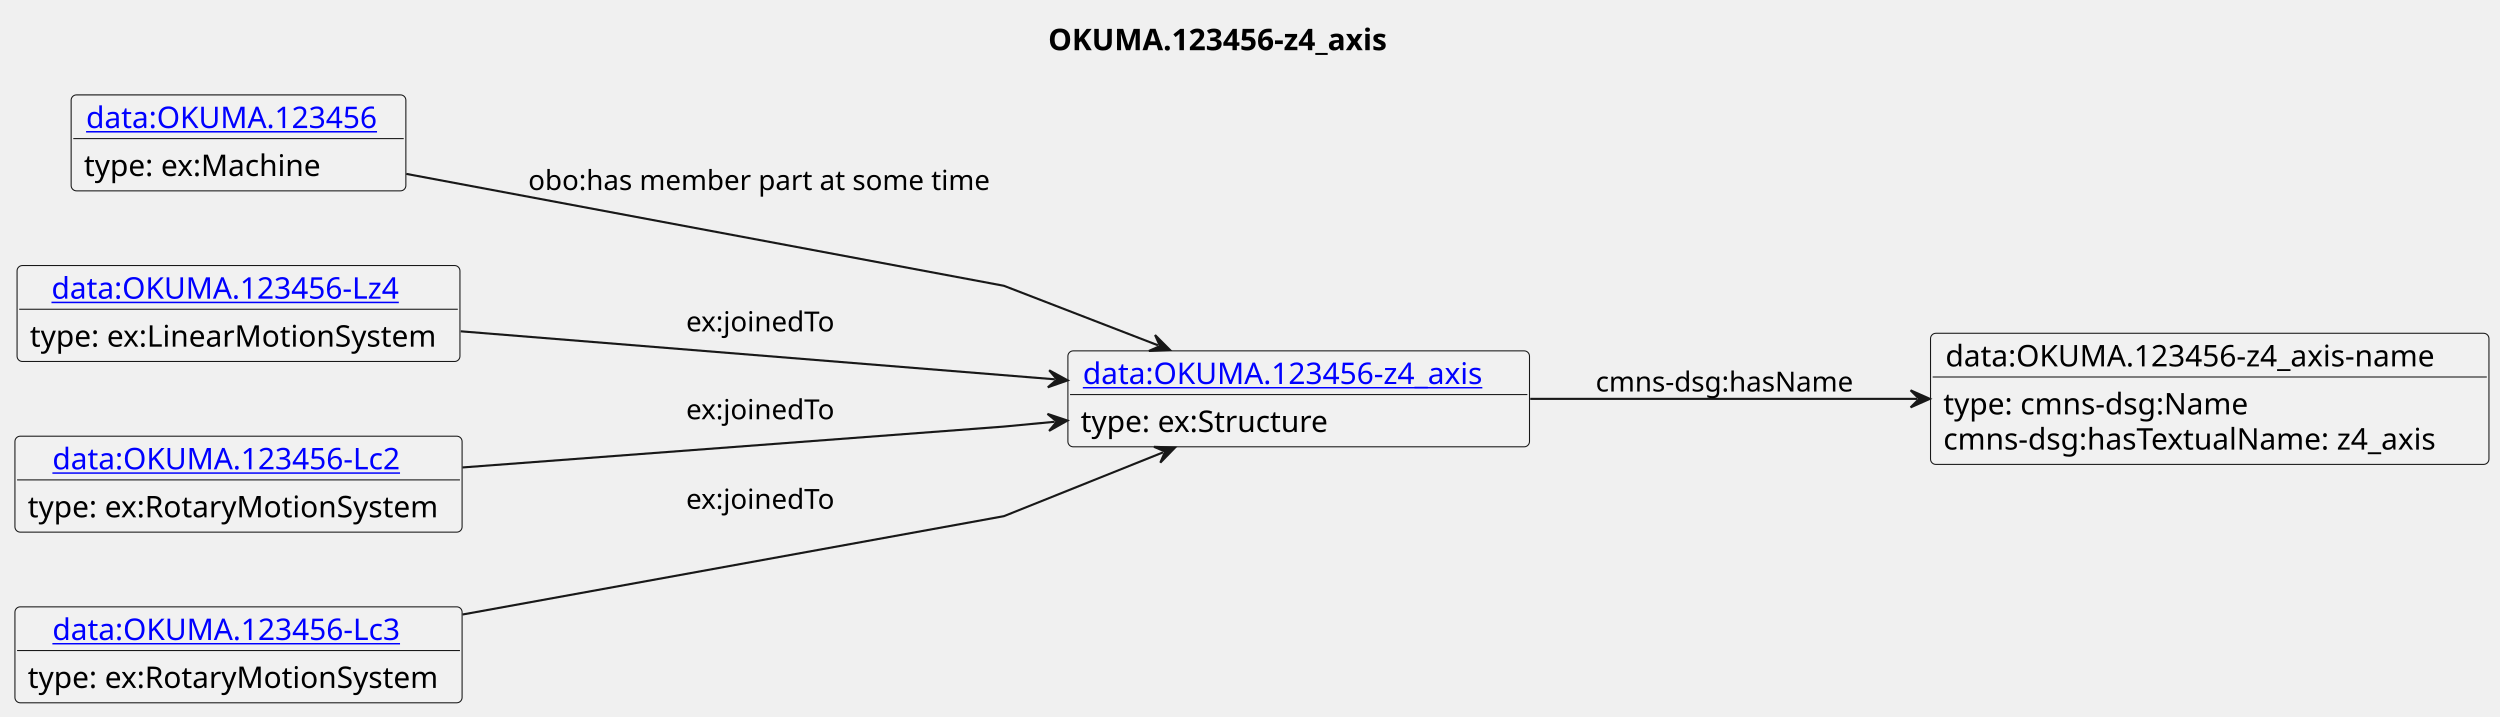
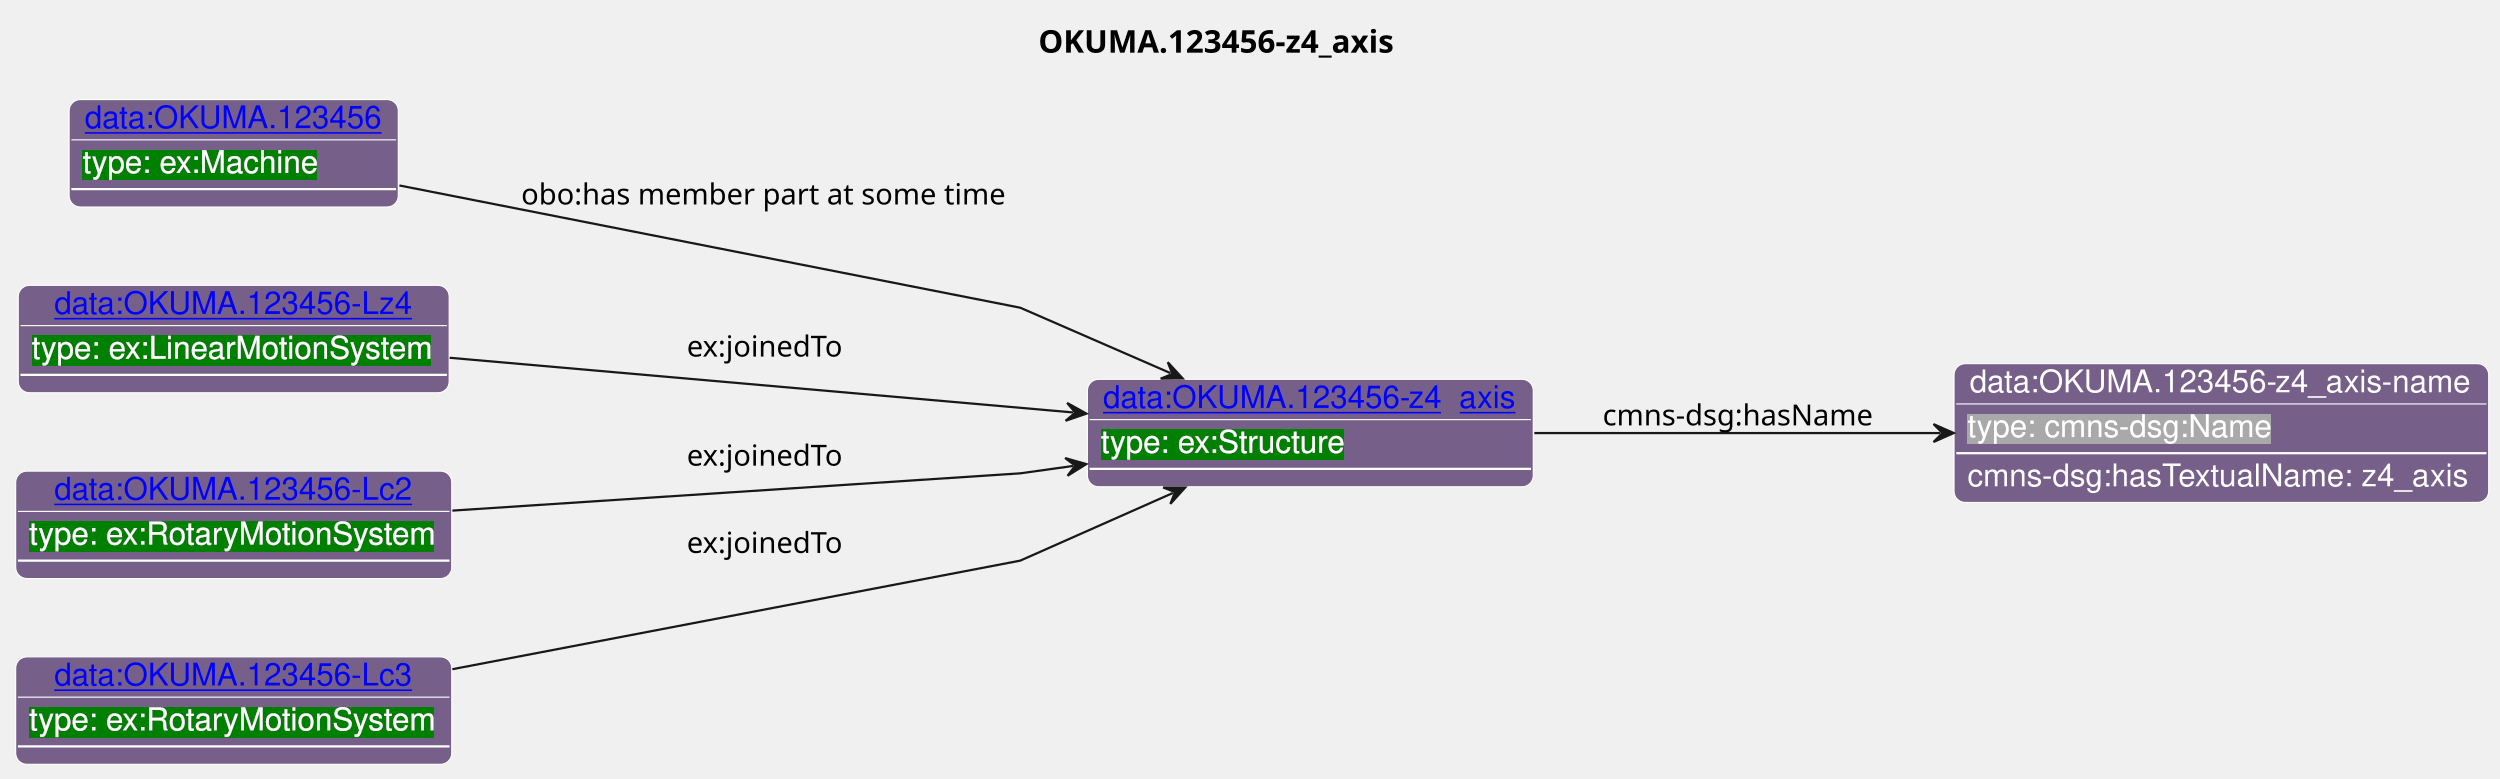
- <svg xmlns="http://www.w3.org/2000/svg" xmlns:xlink="http://www.w3.org/1999/xlink" contentStyleType="text/css" data-diagram-type="CLASS" height="336px" preserveAspectRatio="none" style="width:1172px;height:336px;background:#FFFFFF;" version="1.1" viewBox="0 0 1172 336" width="1172px" zoomAndPan="magnify">
-   <defs />
+ <svg xmlns="http://www.w3.org/2000/svg" xmlns:xlink="http://www.w3.org/1999/xlink" contentStyleType="text/css" data-diagram-type="CLASS" height="348px" preserveAspectRatio="none" style="width:1117px;height:348px;background:#FFFFFF;" version="1.1" viewBox="0 0 1117 348" width="1117px" zoomAndPan="magnify">
+   <defs>
+     <filter height="1" id="b18buau7k3crcy0" width="1" x="0" y="0">
+       <feFlood flood-color="#008000" result="flood" />
+       <feComposite in="SourceGraphic" in2="flood" operator="over" />
+     </filter>
+     <filter height="1" id="b18buau7k3crcy1" width="1" x="0" y="0">
+       <feFlood flood-color="#A9A9A9" result="flood" />
+       <feComposite in="SourceGraphic" in2="flood" operator="over" />
+     </filter>
+   </defs>
  <g>
-     <text fill="#000000" font-family="sans-serif" font-size="14" font-weight="bold" lengthAdjust="spacing" textLength="176.08" x="491.37" y="23.535">OKUMA.123456-z4_axis</text>
-     <g class="entity" data-entity="o1" data-source-line="4" data-uid="ent0002" id="entity_o1">
-       <rect fill="#F1F1F1" height="44.977" rx="2.5" ry="2.5" style="stroke:#181818;stroke-width:0.5;" width="216.398" x="500.63" y="164.488" />
+     <text fill="#000000" font-family="sans-serif" font-size="14" font-weight="bold" lengthAdjust="spacing" textLength="176.08" x="463.938" y="23.535">OKUMA.123456-z4_axis</text>
+     <g class="entity" data-entity="o1" data-source-line="21" data-uid="ent0002" id="entity_o1">
+       <rect fill="#76608A" height="48" rx="5" ry="5" style="stroke:#FFFFFF;stroke-width:0.5;" width="199.213" x="485.85" y="169.488" />
      <a href="./OKUMA.123456-z4_axis.html" target="_top" title="./OKUMA.123456-z4_axis.html" xlink:actuate="onRequest" xlink:href="./OKUMA.123456-z4_axis.html" xlink:show="new" xlink:title="./OKUMA.123456-z4_axis.html" xlink:type="simple">
-         <text fill="#0000FF" font-family="sans-serif" font-size="14" lengthAdjust="spacing" text-decoration="underline" textLength="202.398" x="507.63" y="180.023">data:OKUMA.123456-z4_axis</text>
+         <text fill="#0000FF" font-family="Helvetica" font-size="14" lengthAdjust="spacing" text-decoration="underline" textLength="185.213" x="492.85" y="182.269">data:OKUMA.123456-z4_axis</text>
      </a>
-       <line style="stroke:#181818;stroke-width:0.5;" x1="501.63" x2="716.028" y1="184.977" y2="184.977" />
-       <text fill="#000000" font-family="sans-serif" font-size="14" lengthAdjust="spacing" textLength="120.654" x="506.63" y="202.512">type: ex:Structure</text>
+       <line style="stroke:#FFFFFF;stroke-width:0.5;" x1="486.85" x2="684.063" y1="187.488" y2="187.488" />
+       <text fill="#FFFFFF" filter="url(#b18buau7k3crcy0)" font-family="Helvetica" font-size="14" lengthAdjust="spacing" textLength="109.717" x="491.85" y="202.269">type: ex:Structure</text>
+       <line style="stroke:#FFFFFF;stroke-width:1;" x1="486.85" x2="684.063" y1="209.488" y2="209.488" />
    </g>
-     <g class="entity" data-entity="o2" data-source-line="7" data-uid="ent0003" id="entity_o2">
-       <rect fill="#F1F1F1" height="61.465" rx="2.5" ry="2.5" style="stroke:#181818;stroke-width:0.5;" width="261.789" x="905.03" y="156.248" />
-       <text fill="#000000" font-family="sans-serif" font-size="14" lengthAdjust="spacing" textLength="247.789" x="912.03" y="171.783">data:OKUMA.123456-z4_axis-name</text>
-       <line style="stroke:#181818;stroke-width:0.5;" x1="906.03" x2="1165.819" y1="176.737" y2="176.737" />
-       <text fill="#000000" font-family="sans-serif" font-size="14" lengthAdjust="spacing" textLength="150.24" x="911.03" y="194.272">type: cmns-dsg:Name</text>
-       <text fill="#000000" font-family="sans-serif" font-size="14" lengthAdjust="spacing" textLength="246.955" x="911.03" y="210.76">cmns-dsg:hasTextualName: z4_axis</text>
+     <g class="entity" data-entity="o2" data-source-line="25" data-uid="ent0003" id="entity_o2">
+       <rect fill="#76608A" height="62" rx="5" ry="5" style="stroke:#FFFFFF;stroke-width:0.5;" width="238.895" x="873.06" y="162.488" />
+       <text fill="#FFFFFF" font-family="Helvetica" font-size="14" lengthAdjust="spacing" textLength="224.895" x="880.06" y="175.269">data:OKUMA.123456-z4_axis-name</text>
+       <line style="stroke:#FFFFFF;stroke-width:0.5;" x1="874.06" x2="1110.956" y1="180.488" y2="180.488" />
+       <text fill="#FFFFFF" filter="url(#b18buau7k3crcy1)" font-family="Helvetica" font-size="14" lengthAdjust="spacing" textLength="136.158" x="879.06" y="195.269">type: cmns-dsg:Name</text>
+       <line style="stroke:#FFFFFF;stroke-width:1;" x1="874.06" x2="1110.956" y1="202.488" y2="202.488" />
+       <text fill="#FFFFFF" font-family="Helvetica" font-size="14" lengthAdjust="spacing" textLength="225.648" x="879.06" y="217.269">cmns-dsg:hasTextualName: z4_axis</text>
    </g>
-     <g class="entity" data-entity="o3" data-source-line="10" data-uid="ent0004" id="entity_o3">
-       <rect fill="#F1F1F1" height="44.977" rx="2.5" ry="2.5" style="stroke:#181818;stroke-width:0.5;" width="156.919" x="33.35" y="44.488" />
+     <g class="entity" data-entity="o3" data-source-line="29" data-uid="ent0004" id="entity_o3">
+       <rect fill="#76608A" height="48" rx="5" ry="5" style="stroke:#FFFFFF;stroke-width:0.5;" width="147.082" x="30.88" y="44.488" />
      <a href="./OKUMA.123456.html" target="_top" title="./OKUMA.123456.html" xlink:actuate="onRequest" xlink:href="./OKUMA.123456.html" xlink:show="new" xlink:title="./OKUMA.123456.html" xlink:type="simple">
-         <text fill="#0000FF" font-family="sans-serif" font-size="14" lengthAdjust="spacing" text-decoration="underline" textLength="142.919" x="40.35" y="60.023">data:OKUMA.123456</text>
+         <text fill="#0000FF" font-family="Helvetica" font-size="14" lengthAdjust="spacing" text-decoration="underline" textLength="133.082" x="37.88" y="57.269">data:OKUMA.123456</text>
      </a>
-       <line style="stroke:#181818;stroke-width:0.5;" x1="34.35" x2="189.269" y1="64.977" y2="64.977" />
-       <text fill="#000000" font-family="sans-serif" font-size="14" lengthAdjust="spacing" textLength="115.022" x="39.35" y="82.512">type: ex:Machine</text>
+       <line style="stroke:#FFFFFF;stroke-width:0.5;" x1="31.88" x2="176.962" y1="62.488" y2="62.488" />
+       <text fill="#FFFFFF" filter="url(#b18buau7k3crcy0)" font-family="Helvetica" font-size="14" lengthAdjust="spacing" textLength="105.834" x="36.88" y="77.269">type: ex:Machine</text>
+       <line style="stroke:#FFFFFF;stroke-width:1;" x1="31.88" x2="176.962" y1="84.488" y2="84.488" />
    </g>
-     <g class="entity" data-entity="o4" data-source-line="13" data-uid="ent0005" id="entity_o4">
-       <rect fill="#F1F1F1" height="44.977" rx="2.5" ry="2.5" style="stroke:#181818;stroke-width:0.5;" width="207.624" x="8" y="124.488" />
+     <g class="entity" data-entity="o4" data-source-line="33" data-uid="ent0005" id="entity_o4">
+       <rect fill="#76608A" height="48" rx="5" ry="5" style="stroke:#FFFFFF;stroke-width:0.5;" width="192.53" x="8.16" y="127.488" />
      <a href="./OKUMA.123456-Lz4.html" target="_top" title="./OKUMA.123456-Lz4.html" xlink:actuate="onRequest" xlink:href="./OKUMA.123456-Lz4.html" xlink:show="new" xlink:title="./OKUMA.123456-Lz4.html" xlink:type="simple">
-         <text fill="#0000FF" font-family="sans-serif" font-size="14" lengthAdjust="spacing" text-decoration="underline" textLength="175.362" x="24.131" y="140.023">data:OKUMA.123456-Lz4</text>
+         <text fill="#0000FF" font-family="Helvetica" font-size="14" lengthAdjust="spacing" text-decoration="underline" textLength="160.316" x="24.267" y="140.269">data:OKUMA.123456-Lz4</text>
      </a>
-       <line style="stroke:#181818;stroke-width:0.5;" x1="9" x2="214.624" y1="144.977" y2="144.977" />
-       <text fill="#000000" font-family="sans-serif" font-size="14" lengthAdjust="spacing" textLength="195.624" x="14" y="162.512">type: ex:LinearMotionSystem</text>
+       <line style="stroke:#FFFFFF;stroke-width:0.5;" x1="9.16" x2="199.69" y1="145.488" y2="145.488" />
+       <text fill="#FFFFFF" filter="url(#b18buau7k3crcy0)" font-family="Helvetica" font-size="14" lengthAdjust="spacing" textLength="180.53" x="14.16" y="160.269">type: ex:LinearMotionSystem</text>
+       <line style="stroke:#FFFFFF;stroke-width:1;" x1="9.16" x2="199.69" y1="167.488" y2="167.488" />
    </g>
-     <g class="entity" data-entity="o5" data-source-line="16" data-uid="ent0006" id="entity_o5">
-       <rect fill="#F1F1F1" height="44.977" rx="2.5" ry="2.5" style="stroke:#181818;stroke-width:0.5;" width="209.627" x="7" y="204.488" />
+     <g class="entity" data-entity="o5" data-source-line="37" data-uid="ent0006" id="entity_o5">
+       <rect fill="#76608A" height="48" rx="5" ry="5" style="stroke:#FFFFFF;stroke-width:0.5;" width="194.848" x="7" y="210.488" />
      <a href="./OKUMA.123456-Lc2.html" target="_top" title="./OKUMA.123456-Lc2.html" xlink:actuate="onRequest" xlink:href="./OKUMA.123456-Lc2.html" xlink:show="new" xlink:title="./OKUMA.123456-Lc2.html" xlink:type="simple">
-         <text fill="#0000FF" font-family="sans-serif" font-size="14" lengthAdjust="spacing" text-decoration="underline" textLength="174.508" x="24.56" y="220.023">data:OKUMA.123456-Lc2</text>
+         <text fill="#0000FF" font-family="Helvetica" font-size="14" lengthAdjust="spacing" text-decoration="underline" textLength="160.316" x="24.266" y="223.269">data:OKUMA.123456-Lc2</text>
      </a>
-       <line style="stroke:#181818;stroke-width:0.5;" x1="8" x2="215.627" y1="224.977" y2="224.977" />
-       <text fill="#000000" font-family="sans-serif" font-size="14" lengthAdjust="spacing" textLength="197.627" x="13" y="242.512">type: ex:RotaryMotionSystem</text>
+       <line style="stroke:#FFFFFF;stroke-width:0.5;" x1="8" x2="200.848" y1="228.488" y2="228.488" />
+       <text fill="#FFFFFF" filter="url(#b18buau7k3crcy0)" font-family="Helvetica" font-size="14" lengthAdjust="spacing" textLength="182.848" x="13" y="243.269">type: ex:RotaryMotionSystem</text>
+       <line style="stroke:#FFFFFF;stroke-width:1;" x1="8" x2="200.848" y1="250.488" y2="250.488" />
    </g>
-     <g class="entity" data-entity="o6" data-source-line="19" data-uid="ent0007" id="entity_o6">
-       <rect fill="#F1F1F1" height="44.977" rx="2.5" ry="2.5" style="stroke:#181818;stroke-width:0.5;" width="209.627" x="7" y="284.488" />
+     <g class="entity" data-entity="o6" data-source-line="41" data-uid="ent0007" id="entity_o6">
+       <rect fill="#76608A" height="48" rx="5" ry="5" style="stroke:#FFFFFF;stroke-width:0.5;" width="194.848" x="7" y="293.488" />
      <a href="./OKUMA.123456-Lc3.html" target="_top" title="./OKUMA.123456-Lc3.html" xlink:actuate="onRequest" xlink:href="./OKUMA.123456-Lc3.html" xlink:show="new" xlink:title="./OKUMA.123456-Lc3.html" xlink:type="simple">
-         <text fill="#0000FF" font-family="sans-serif" font-size="14" lengthAdjust="spacing" text-decoration="underline" textLength="174.508" x="24.56" y="300.023">data:OKUMA.123456-Lc3</text>
+         <text fill="#0000FF" font-family="Helvetica" font-size="14" lengthAdjust="spacing" text-decoration="underline" textLength="160.316" x="24.266" y="306.269">data:OKUMA.123456-Lc3</text>
      </a>
-       <line style="stroke:#181818;stroke-width:0.5;" x1="8" x2="215.627" y1="304.977" y2="304.977" />
-       <text fill="#000000" font-family="sans-serif" font-size="14" lengthAdjust="spacing" textLength="197.627" x="13" y="322.512">type: ex:RotaryMotionSystem</text>
+       <line style="stroke:#FFFFFF;stroke-width:0.5;" x1="8" x2="200.848" y1="311.488" y2="311.488" />
+       <text fill="#FFFFFF" filter="url(#b18buau7k3crcy0)" font-family="Helvetica" font-size="14" lengthAdjust="spacing" textLength="182.848" x="13" y="326.269">type: ex:RotaryMotionSystem</text>
+       <line style="stroke:#FFFFFF;stroke-width:1;" x1="8" x2="200.848" y1="333.488" y2="333.488" />
    </g>
-     <g class="link" data-entity-1="o1" data-entity-2="o2" data-source-line="22" data-uid="lnk8" id="link_o1_o2">
-       <path codeLine="22" d="M717.37,186.978 C774.31,186.978 838.68,186.978 898.69,186.978" fill="none" id="o1-to-o2" style="stroke:#181818;stroke-width:1;" />
-       <polygon fill="#181818" points="904.69,186.978,895.69,182.978,899.69,186.978,895.69,190.978,904.69,186.978" style="stroke:#181818;stroke-width:1;" />
-       <text fill="#000000" font-family="sans-serif" font-size="13" lengthAdjust="spacing" textLength="126.077" x="748.03" y="183.547">cmns-dsg:hasName</text>
+     <g class="link" data-entity-1="o1" data-entity-2="o2" data-source-line="45" data-uid="lnk8" id="link_o1_o2">
+       <path codeLine="45" d="M685.54,193.488 C742.1,193.488 807.38,193.488 866.9,193.488" fill="none" id="o1-to-o2" style="stroke:#181818;stroke-width:1;" />
+       <polygon fill="#181818" points="872.9,193.488,863.9,189.488,867.9,193.488,863.9,197.488,872.9,193.488" style="stroke:#181818;stroke-width:1;" />
+       <text fill="#000000" font-family="sans-serif" font-size="13" lengthAdjust="spacing" textLength="126.077" x="716.06" y="190.057">cmns-dsg:hasName</text>
    </g>
-     <g class="link" data-entity-1="o3" data-entity-2="o1" data-source-line="24" data-uid="lnk9" id="link_o3_o1">
-       <path codeLine="24" d="M190.45,81.518 C295.69,101.218 470.63,133.978 470.63,133.978 C470.63,133.978 505.773,147.557 542.853,161.877" fill="none" id="o3-to-o1" style="stroke:#181818;stroke-width:1;" />
-       <polygon fill="#181818" points="548.45,164.038,541.495,157.065,543.786,162.237,538.613,164.527,548.45,164.038" style="stroke:#181818;stroke-width:1;" />
-       <text fill="#000000" font-family="sans-serif" font-size="13" lengthAdjust="spacing" textLength="222.542" x="247.63" y="89.077">obo:has member part at some time</text>
+     <g class="link" data-entity-1="o3" data-entity-2="o1" data-source-line="47" data-uid="lnk9" id="link_o3_o1">
+       <path codeLine="47" d="M178.46,82.868 C281.16,103.088 455.85,137.488 455.85,137.488 C455.85,137.488 488.259,151.603 522.919,166.693" fill="none" id="o3-to-o1" style="stroke:#181818;stroke-width:1;" />
+       <polygon fill="#181818" points="528.42,169.088,521.765,161.828,523.836,167.092,518.571,169.163,528.42,169.088" style="stroke:#181818;stroke-width:1;" />
+       <text fill="#000000" font-family="sans-serif" font-size="13" lengthAdjust="spacing" textLength="222.542" x="232.85" y="91.347">obo:has member part at some time</text>
    </g>
-     <g class="link" data-entity-1="o4" data-entity-2="o1" data-source-line="25" data-uid="lnk10" id="link_o4_o1">
-       <path codeLine="25" d="M215.98,155.318 C299.29,162.048 410.139,171.005 494.529,177.825" fill="none" id="o4-to-o1" style="stroke:#181818;stroke-width:1;" />
-       <polygon fill="#181818" points="500.51,178.308,491.861,173.596,495.526,177.905,491.217,181.57,500.51,178.308" style="stroke:#181818;stroke-width:1;" />
-       <text fill="#000000" font-family="sans-serif" font-size="13" lengthAdjust="spacing" textLength="74.725" x="321.63" y="155.367">ex:joinedTo</text>
+     <g class="link" data-entity-1="o4" data-entity-2="o1" data-source-line="48" data-uid="lnk10" id="link_o4_o1">
+       <path codeLine="48" d="M200.92,159.858 C283.35,167.088 396.003,176.964 479.443,184.284" fill="none" id="o4-to-o1" style="stroke:#181818;stroke-width:1;" />
+       <polygon fill="#181818" points="485.42,184.808,476.804,180.037,480.439,184.371,476.105,188.006,485.42,184.808" style="stroke:#181818;stroke-width:1;" />
+       <text fill="#000000" font-family="sans-serif" font-size="13" lengthAdjust="spacing" textLength="74.725" x="306.85" y="159.317">ex:joinedTo</text>
    </g>
-     <g class="link" data-entity-1="o5" data-entity-2="o1" data-source-line="26" data-uid="lnk11" id="link_o5_o1">
-       <path codeLine="26" d="M216.79,219.138 C322.43,211.158 470.63,199.978 470.63,199.978 C470.63,199.978 477.067,199.376 494.427,197.726" fill="none" id="o5-to-o1" style="stroke:#181818;stroke-width:1;" />
-       <polygon fill="#181818" points="500.4,197.158,491.062,194.028,495.422,197.631,491.819,201.992,500.4,197.158" style="stroke:#181818;stroke-width:1;" />
-       <text fill="#000000" font-family="sans-serif" font-size="13" lengthAdjust="spacing" textLength="74.725" x="321.63" y="196.547">ex:joinedTo</text>
+     <g class="link" data-entity-1="o5" data-entity-2="o1" data-source-line="49" data-uid="lnk11" id="link_o5_o1">
+       <path codeLine="49" d="M202.11,228.138 C305.83,221.338 455.85,211.488 455.85,211.488 C455.85,211.488 462.308,210.579 479.408,208.189" fill="none" id="o5-to-o1" style="stroke:#181818;stroke-width:1;" />
+       <polygon fill="#181818" points="485.35,207.358,475.883,204.643,480.398,208.05,476.99,212.566,485.35,207.358" style="stroke:#181818;stroke-width:1;" />
+       <text fill="#000000" font-family="sans-serif" font-size="13" lengthAdjust="spacing" textLength="74.725" x="306.85" y="208.057">ex:joinedTo</text>
    </g>
-     <g class="link" data-entity-1="o6" data-entity-2="o1" data-source-line="27" data-uid="lnk12" id="link_o6_o1">
-       <path codeLine="27" d="M216.79,288.088 C322.43,268.898 470.63,241.978 470.63,241.978 C470.63,241.978 507.571,227.171 545.261,212.061" fill="none" id="o6-to-o1" style="stroke:#181818;stroke-width:1;" />
-       <polygon fill="#181818" points="550.83,209.828,540.988,209.464,546.189,211.689,543.965,216.89,550.83,209.828" style="stroke:#181818;stroke-width:1;" />
-       <text fill="#000000" font-family="sans-serif" font-size="13" lengthAdjust="spacing" textLength="74.725" x="321.63" y="238.547">ex:joinedTo</text>
+     <g class="link" data-entity-1="o6" data-entity-2="o1" data-source-line="50" data-uid="lnk12" id="link_o6_o1">
+       <path codeLine="50" d="M202.11,298.998 C305.83,279.168 455.85,250.488 455.85,250.488 C455.85,250.488 489.105,235.749 524.055,220.259" fill="none" id="o6-to-o1" style="stroke:#181818;stroke-width:1;" />
+       <polygon fill="#181818" points="529.54,217.828,519.691,217.818,524.969,219.854,522.933,225.132,529.54,217.828" style="stroke:#181818;stroke-width:1;" />
+       <text fill="#000000" font-family="sans-serif" font-size="13" lengthAdjust="spacing" textLength="74.725" x="306.85" y="247.057">ex:joinedTo</text>
    </g>
  </g>
</svg>
